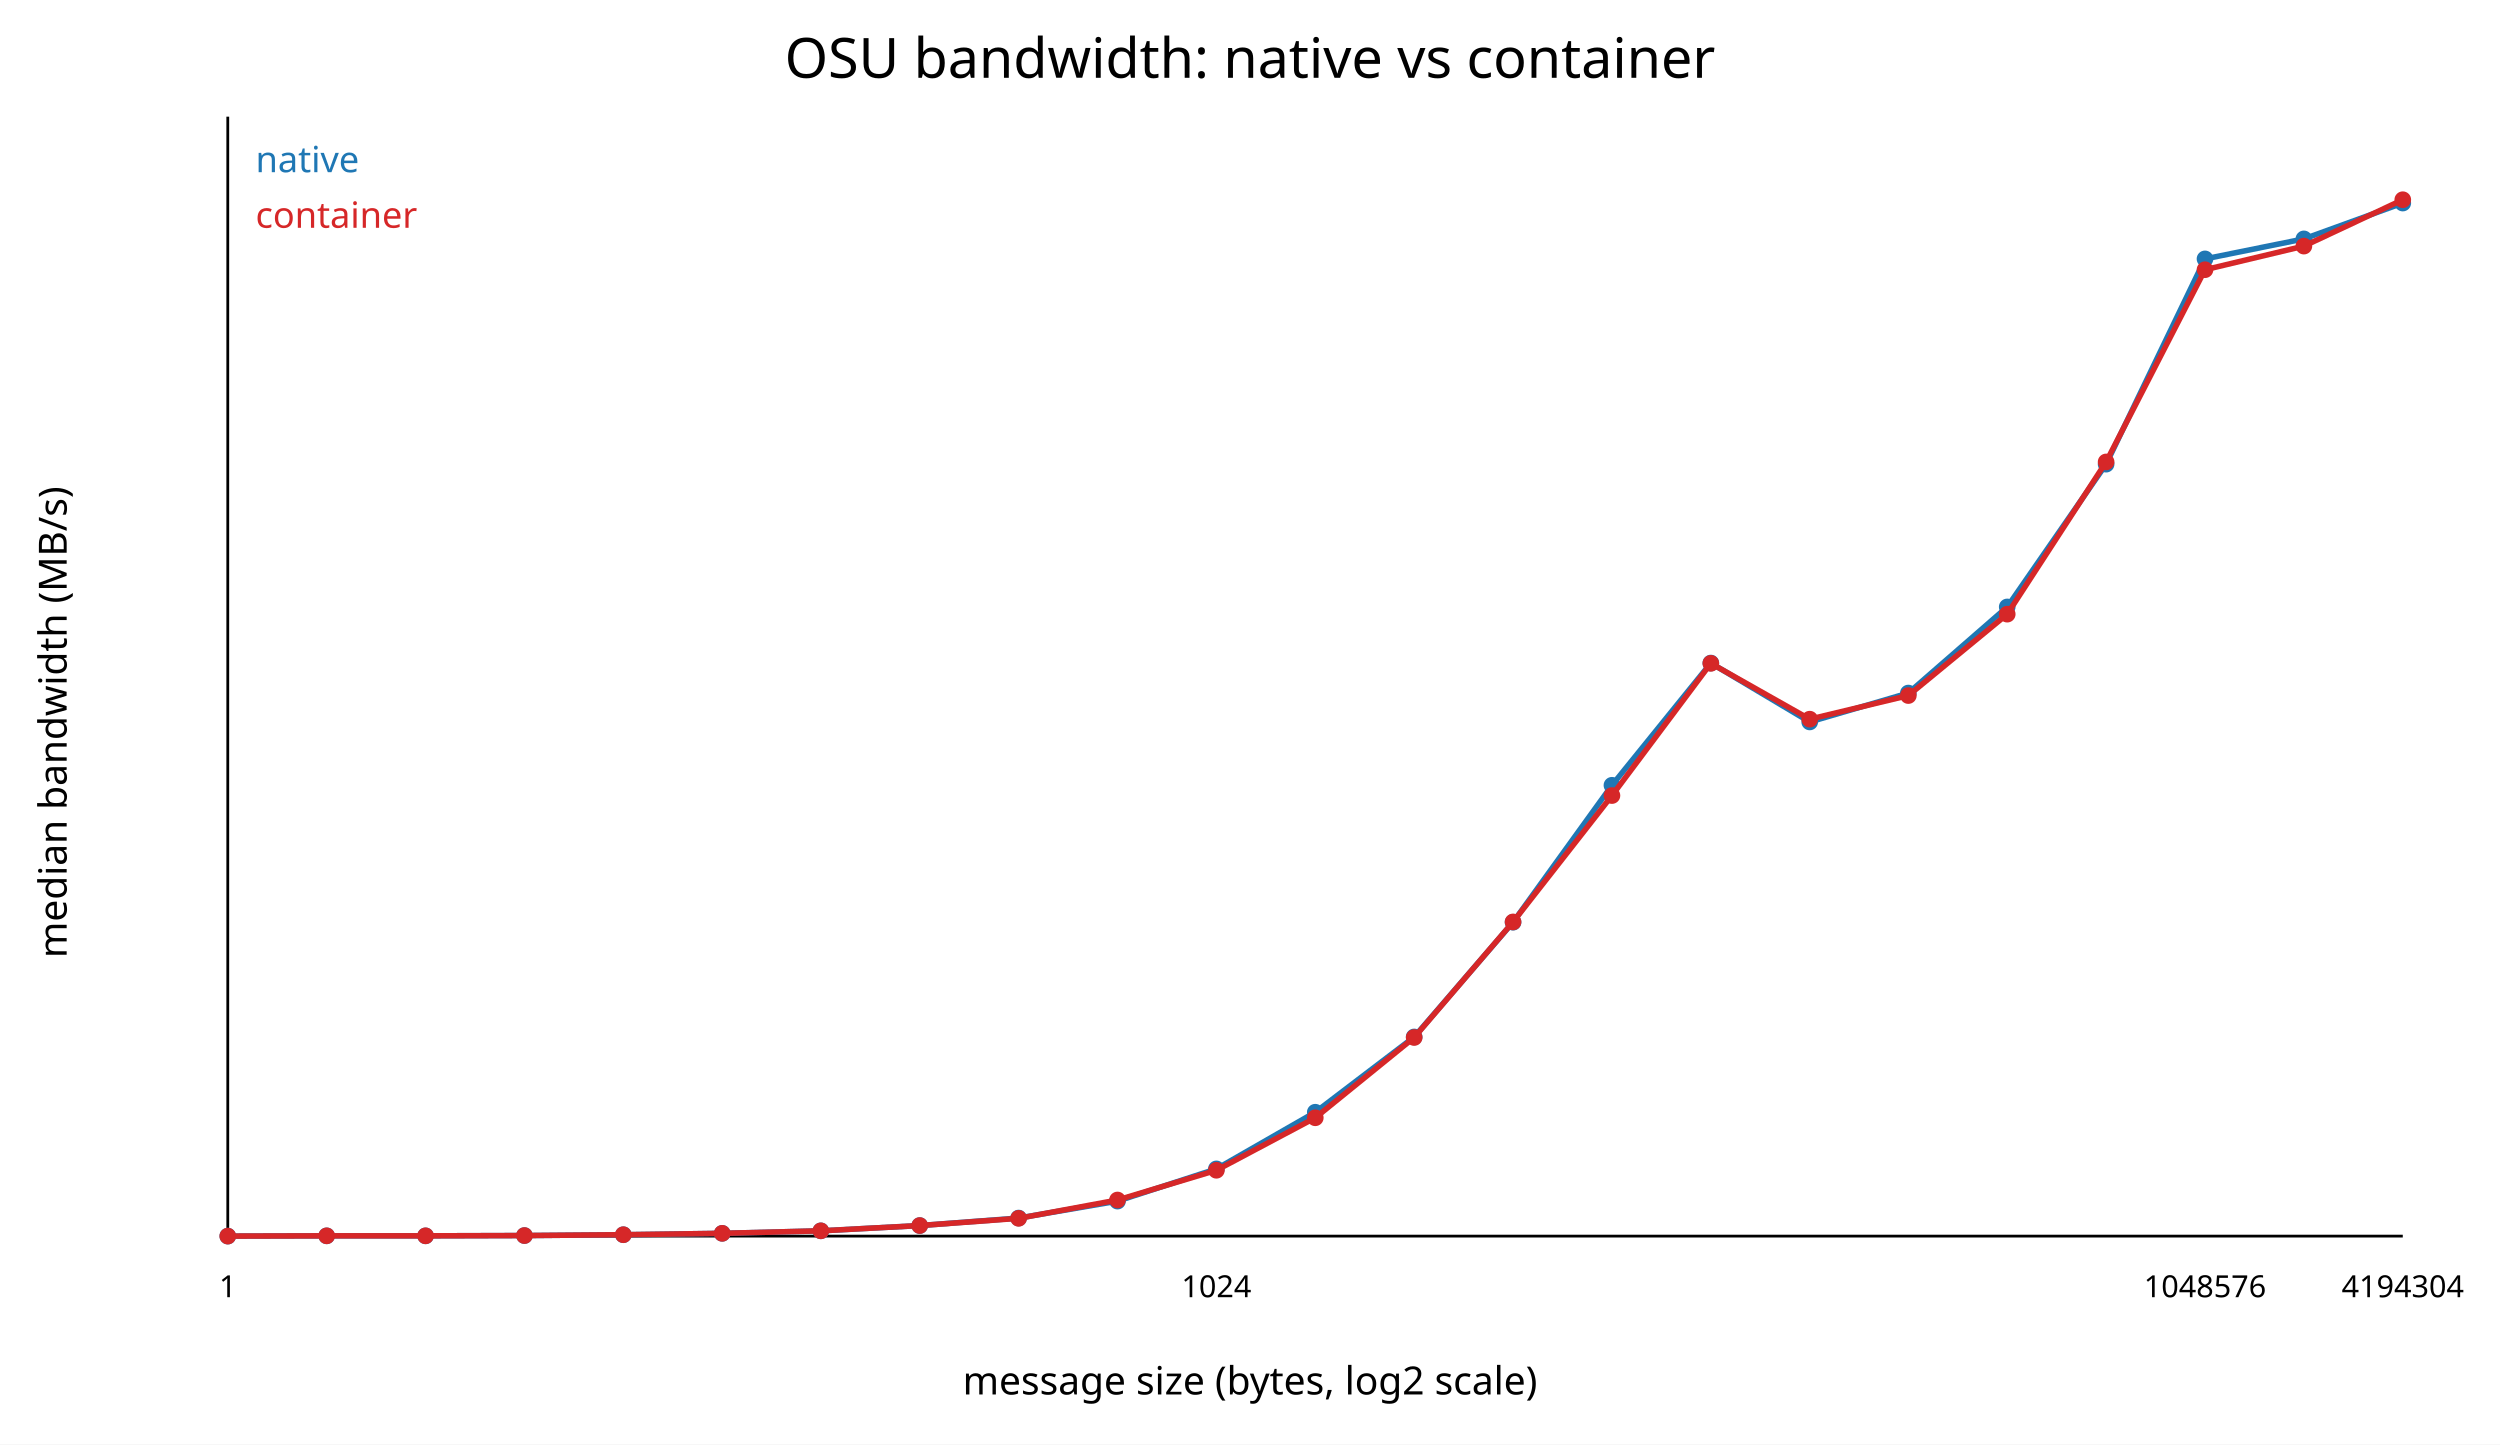
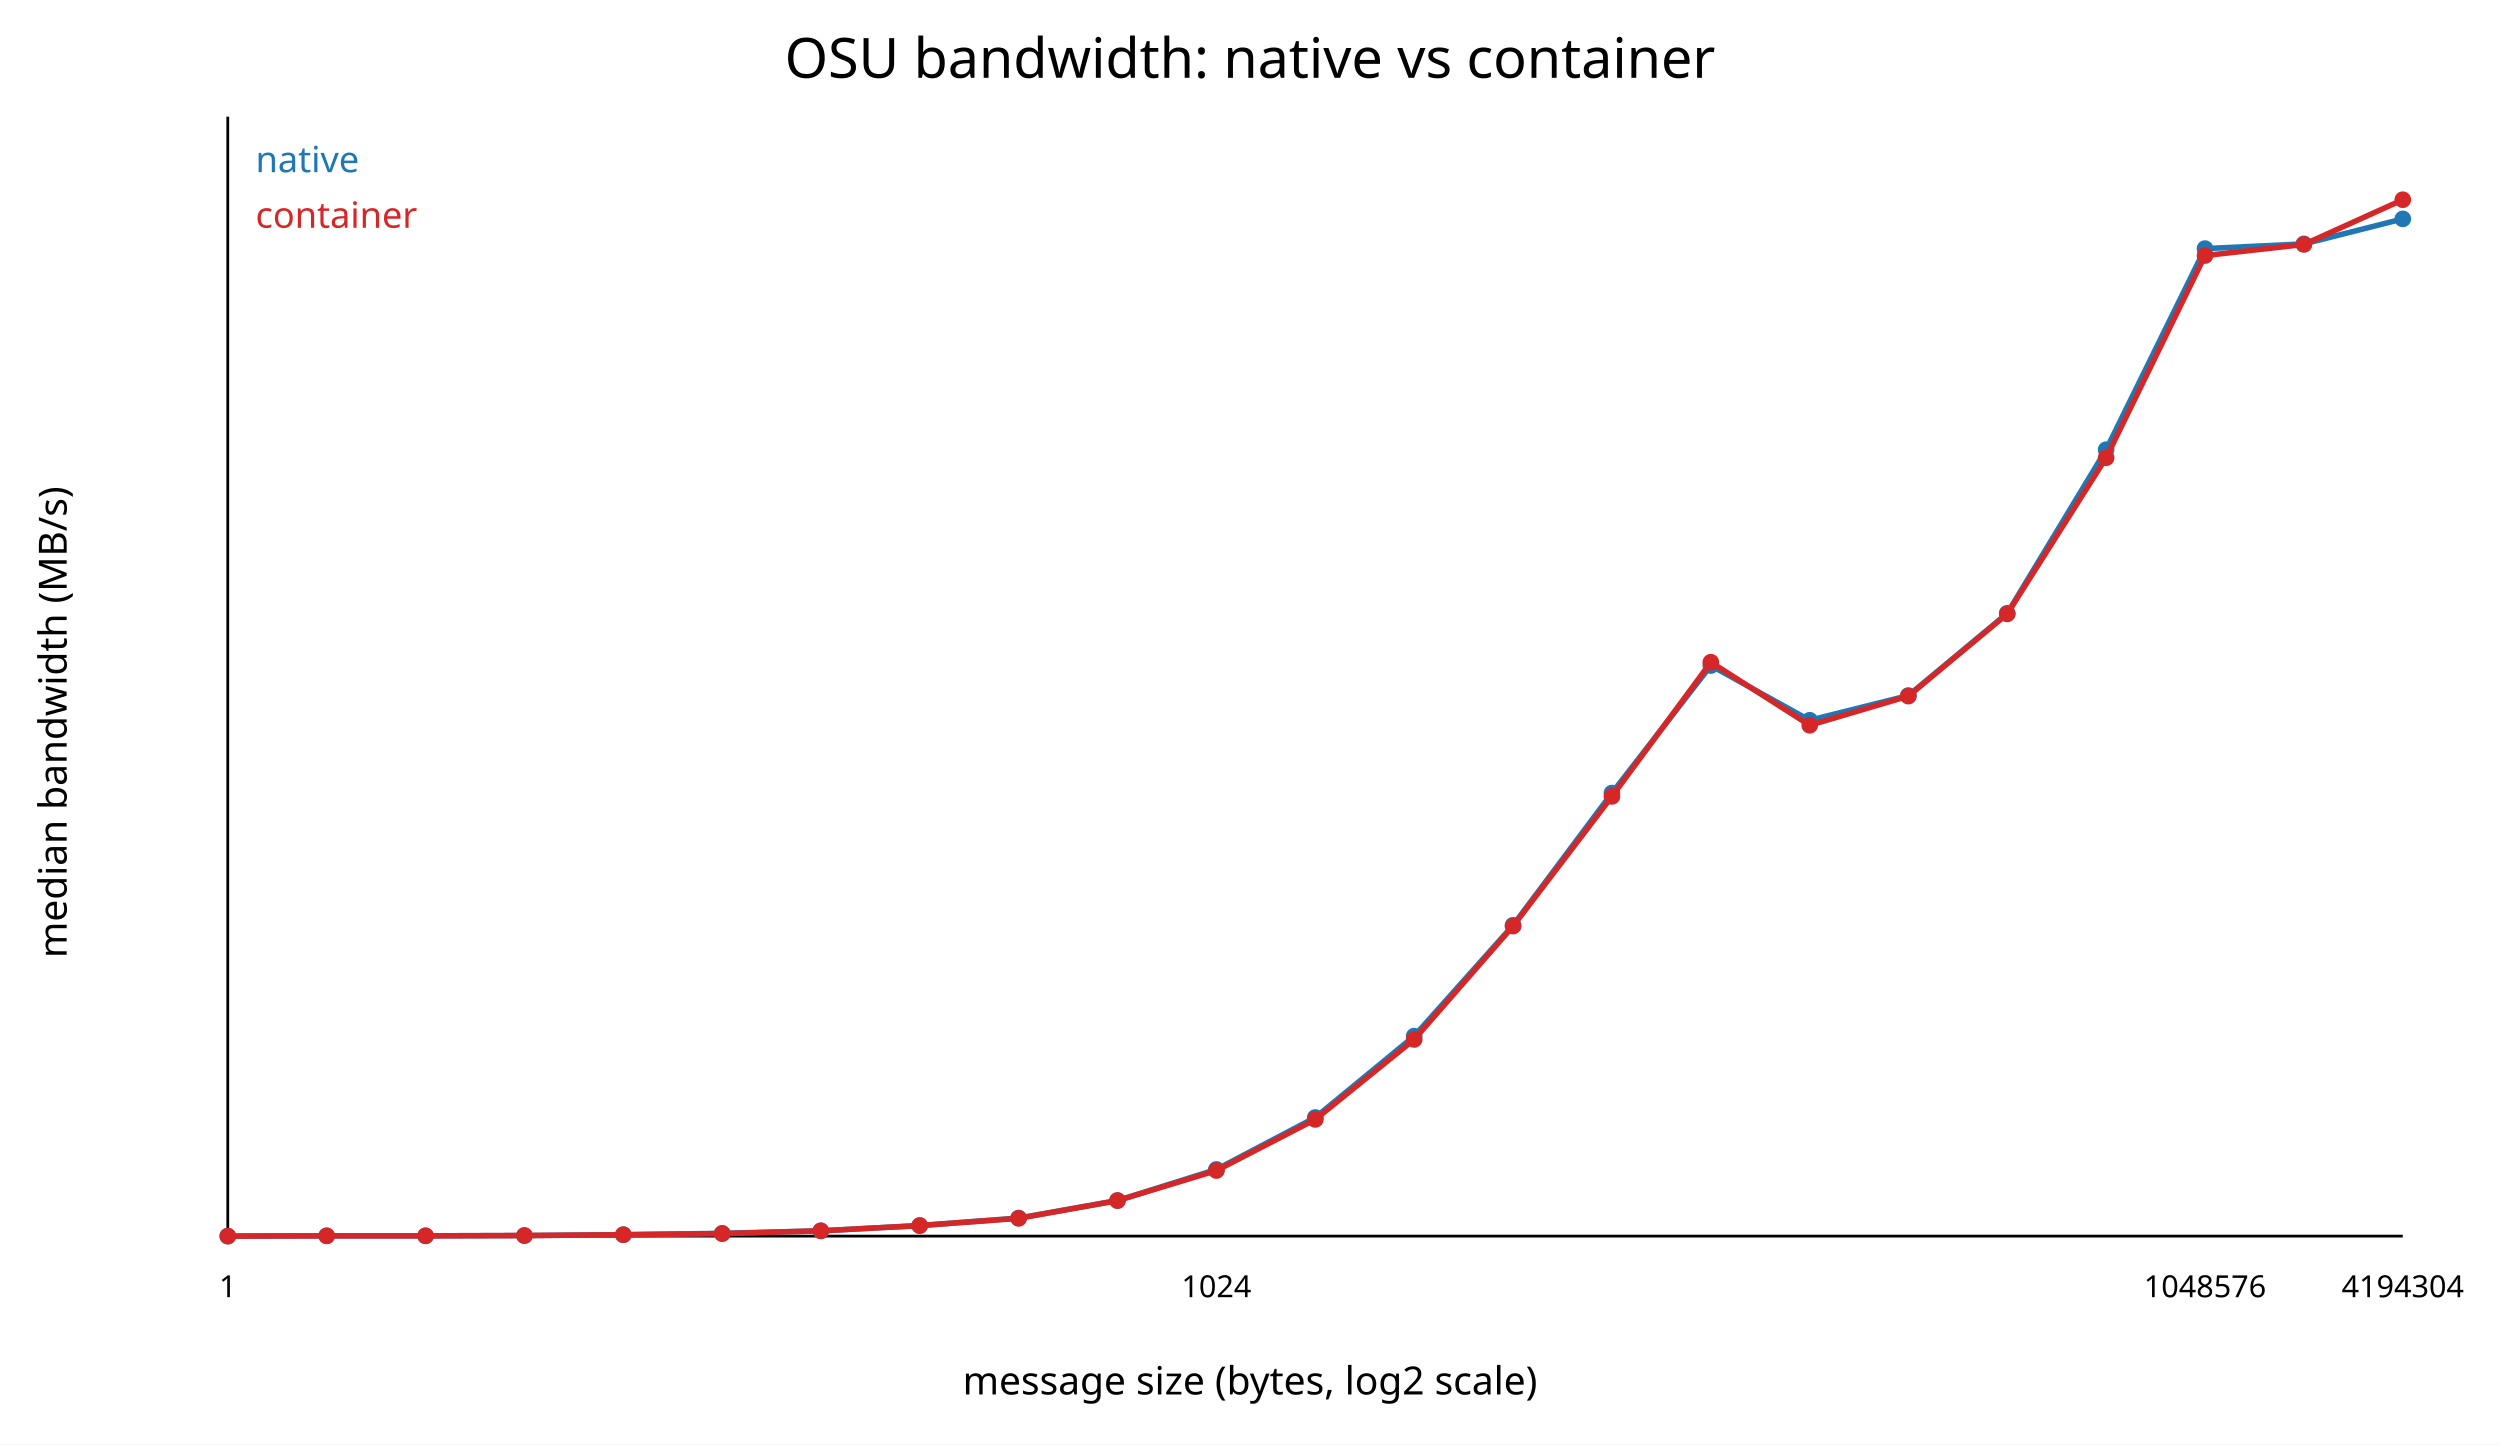
<svg xmlns="http://www.w3.org/2000/svg" width="900" height="520" viewBox="0 0 900 520">
  <rect width="100%" height="100%" fill="white" />
  <text x="450.0" y="28" text-anchor="middle" font-family="sans-serif" font-size="20">OSU bandwidth: native vs container</text>
  <line x1="82" y1="445" x2="865" y2="445" stroke="black" />
  <line x1="82" y1="42" x2="82" y2="445" stroke="black" />
  <text x="450.0" y="502" text-anchor="middle" font-family="sans-serif" font-size="14">message size (bytes, log2 scale)</text>
  <text transform="translate(24,260.0) rotate(-90)" text-anchor="middle" font-family="sans-serif" font-size="14">median bandwidth (MB/s)</text>
-   <polyline points="82.0,445.0 117.6,444.9 153.2,444.9 188.8,444.8 224.4,444.5 260.0,444.0 295.5,443.1 331.1,441.2 366.7,438.5 402.3,432.4 437.9,420.8 473.5,400.4 509.1,373.3 544.7,332.0 580.3,282.7 615.9,238.7 651.5,259.9 687.0,249.5 722.6,218.5 758.2,167.1 793.8,93.2 829.4,86.0 865.0,73.1" fill="none" stroke="#1f77b4" stroke-width="2" />
+   <polyline points="82.0,445.0 117.6,444.9 153.2,444.9 188.8,444.8 224.4,444.5 260.0,444.0 295.5,443.1 331.1,441.2 366.7,438.5 402.3,432.2 437.9,421.0 473.5,402.3 509.1,373.0 544.7,333.1 580.3,285.5 615.9,239.6 651.5,259.3 687.0,250.4 722.6,220.8 758.2,161.9 793.8,89.5 829.4,87.8 865.0,78.8" fill="none" stroke="#1f77b4" stroke-width="2" />
  <circle cx="82.0" cy="445.0" r="3" fill="#1f77b4" />
  <circle cx="117.6" cy="444.9" r="3" fill="#1f77b4" />
  <circle cx="153.2" cy="444.9" r="3" fill="#1f77b4" />
  <circle cx="188.8" cy="444.8" r="3" fill="#1f77b4" />
  <circle cx="224.4" cy="444.5" r="3" fill="#1f77b4" />
  <circle cx="260.0" cy="444.0" r="3" fill="#1f77b4" />
  <circle cx="295.5" cy="443.1" r="3" fill="#1f77b4" />
  <circle cx="331.1" cy="441.2" r="3" fill="#1f77b4" />
  <circle cx="366.7" cy="438.5" r="3" fill="#1f77b4" />
-   <circle cx="402.3" cy="432.4" r="3" fill="#1f77b4" />
-   <circle cx="437.9" cy="420.8" r="3" fill="#1f77b4" />
-   <circle cx="473.5" cy="400.4" r="3" fill="#1f77b4" />
-   <circle cx="509.1" cy="373.3" r="3" fill="#1f77b4" />
-   <circle cx="544.7" cy="332.0" r="3" fill="#1f77b4" />
-   <circle cx="580.3" cy="282.7" r="3" fill="#1f77b4" />
-   <circle cx="615.9" cy="238.7" r="3" fill="#1f77b4" />
-   <circle cx="651.5" cy="259.9" r="3" fill="#1f77b4" />
-   <circle cx="687.0" cy="249.5" r="3" fill="#1f77b4" />
-   <circle cx="722.6" cy="218.5" r="3" fill="#1f77b4" />
-   <circle cx="758.2" cy="167.1" r="3" fill="#1f77b4" />
-   <circle cx="793.8" cy="93.2" r="3" fill="#1f77b4" />
-   <circle cx="829.4" cy="86.0" r="3" fill="#1f77b4" />
-   <circle cx="865.0" cy="73.1" r="3" fill="#1f77b4" />
+   <circle cx="402.3" cy="432.2" r="3" fill="#1f77b4" />
+   <circle cx="437.9" cy="421.0" r="3" fill="#1f77b4" />
+   <circle cx="473.5" cy="402.3" r="3" fill="#1f77b4" />
+   <circle cx="509.1" cy="373.0" r="3" fill="#1f77b4" />
+   <circle cx="544.7" cy="333.1" r="3" fill="#1f77b4" />
+   <circle cx="580.3" cy="285.5" r="3" fill="#1f77b4" />
+   <circle cx="615.9" cy="239.6" r="3" fill="#1f77b4" />
+   <circle cx="651.5" cy="259.3" r="3" fill="#1f77b4" />
+   <circle cx="687.0" cy="250.4" r="3" fill="#1f77b4" />
+   <circle cx="722.6" cy="220.8" r="3" fill="#1f77b4" />
+   <circle cx="758.2" cy="161.9" r="3" fill="#1f77b4" />
+   <circle cx="793.8" cy="89.5" r="3" fill="#1f77b4" />
+   <circle cx="829.4" cy="87.8" r="3" fill="#1f77b4" />
+   <circle cx="865.0" cy="78.8" r="3" fill="#1f77b4" />
  <text x="92" y="62" font-family="sans-serif" font-size="13" fill="#1f77b4">native</text>
-   <polyline points="82.0,445.0 117.6,444.9 153.2,444.9 188.8,444.8 224.4,444.5 260.0,444.0 295.5,443.1 331.1,441.2 366.7,438.6 402.3,432.0 437.9,421.3 473.5,402.4 509.1,373.5 544.7,331.9 580.3,286.4 615.9,238.8 651.5,258.9 687.0,250.4 722.6,221.1 758.2,166.3 793.8,97.1 829.4,88.6 865.0,71.9" fill="none" stroke="#d62728" stroke-width="2" />
+   <polyline points="82.0,445.0 117.6,444.9 153.2,444.9 188.8,444.8 224.4,444.5 260.0,444.1 295.5,443.1 331.1,441.2 366.7,438.6 402.3,432.2 437.9,421.4 473.5,403.0 509.1,374.2 544.7,333.4 580.3,286.7 615.9,238.4 651.5,261.1 687.0,250.6 722.6,221.0 758.2,164.8 793.8,92.0 829.4,88.0 865.0,71.9" fill="none" stroke="#d62728" stroke-width="2" />
  <circle cx="82.0" cy="445.0" r="3" fill="#d62728" />
  <circle cx="117.6" cy="444.9" r="3" fill="#d62728" />
  <circle cx="153.2" cy="444.9" r="3" fill="#d62728" />
  <circle cx="188.8" cy="444.8" r="3" fill="#d62728" />
  <circle cx="224.4" cy="444.5" r="3" fill="#d62728" />
-   <circle cx="260.0" cy="444.0" r="3" fill="#d62728" />
+   <circle cx="260.0" cy="444.1" r="3" fill="#d62728" />
  <circle cx="295.5" cy="443.1" r="3" fill="#d62728" />
  <circle cx="331.1" cy="441.2" r="3" fill="#d62728" />
  <circle cx="366.7" cy="438.6" r="3" fill="#d62728" />
-   <circle cx="402.3" cy="432.0" r="3" fill="#d62728" />
-   <circle cx="437.9" cy="421.3" r="3" fill="#d62728" />
-   <circle cx="473.5" cy="402.4" r="3" fill="#d62728" />
-   <circle cx="509.1" cy="373.5" r="3" fill="#d62728" />
-   <circle cx="544.7" cy="331.9" r="3" fill="#d62728" />
-   <circle cx="580.3" cy="286.4" r="3" fill="#d62728" />
-   <circle cx="615.9" cy="238.8" r="3" fill="#d62728" />
-   <circle cx="651.5" cy="258.9" r="3" fill="#d62728" />
-   <circle cx="687.0" cy="250.4" r="3" fill="#d62728" />
-   <circle cx="722.6" cy="221.1" r="3" fill="#d62728" />
-   <circle cx="758.2" cy="166.3" r="3" fill="#d62728" />
-   <circle cx="793.8" cy="97.1" r="3" fill="#d62728" />
-   <circle cx="829.4" cy="88.6" r="3" fill="#d62728" />
+   <circle cx="402.3" cy="432.2" r="3" fill="#d62728" />
+   <circle cx="437.9" cy="421.4" r="3" fill="#d62728" />
+   <circle cx="473.5" cy="403.0" r="3" fill="#d62728" />
+   <circle cx="509.1" cy="374.2" r="3" fill="#d62728" />
+   <circle cx="544.7" cy="333.4" r="3" fill="#d62728" />
+   <circle cx="580.3" cy="286.7" r="3" fill="#d62728" />
+   <circle cx="615.9" cy="238.4" r="3" fill="#d62728" />
+   <circle cx="651.5" cy="261.1" r="3" fill="#d62728" />
+   <circle cx="687.0" cy="250.6" r="3" fill="#d62728" />
+   <circle cx="722.6" cy="221.0" r="3" fill="#d62728" />
+   <circle cx="758.2" cy="164.8" r="3" fill="#d62728" />
+   <circle cx="793.8" cy="92.0" r="3" fill="#d62728" />
+   <circle cx="829.4" cy="88.0" r="3" fill="#d62728" />
  <circle cx="865.0" cy="71.9" r="3" fill="#d62728" />
  <text x="92" y="82" font-family="sans-serif" font-size="13" fill="#d62728">container</text>
  <text x="82.0" y="467" text-anchor="middle" font-family="sans-serif" font-size="11">1</text>
  <text x="437.9" y="467" text-anchor="middle" font-family="sans-serif" font-size="11">1024</text>
  <text x="793.8" y="467" text-anchor="middle" font-family="sans-serif" font-size="11">1048576</text>
  <text x="865.0" y="467" text-anchor="middle" font-family="sans-serif" font-size="11">4194304</text>
</svg>
